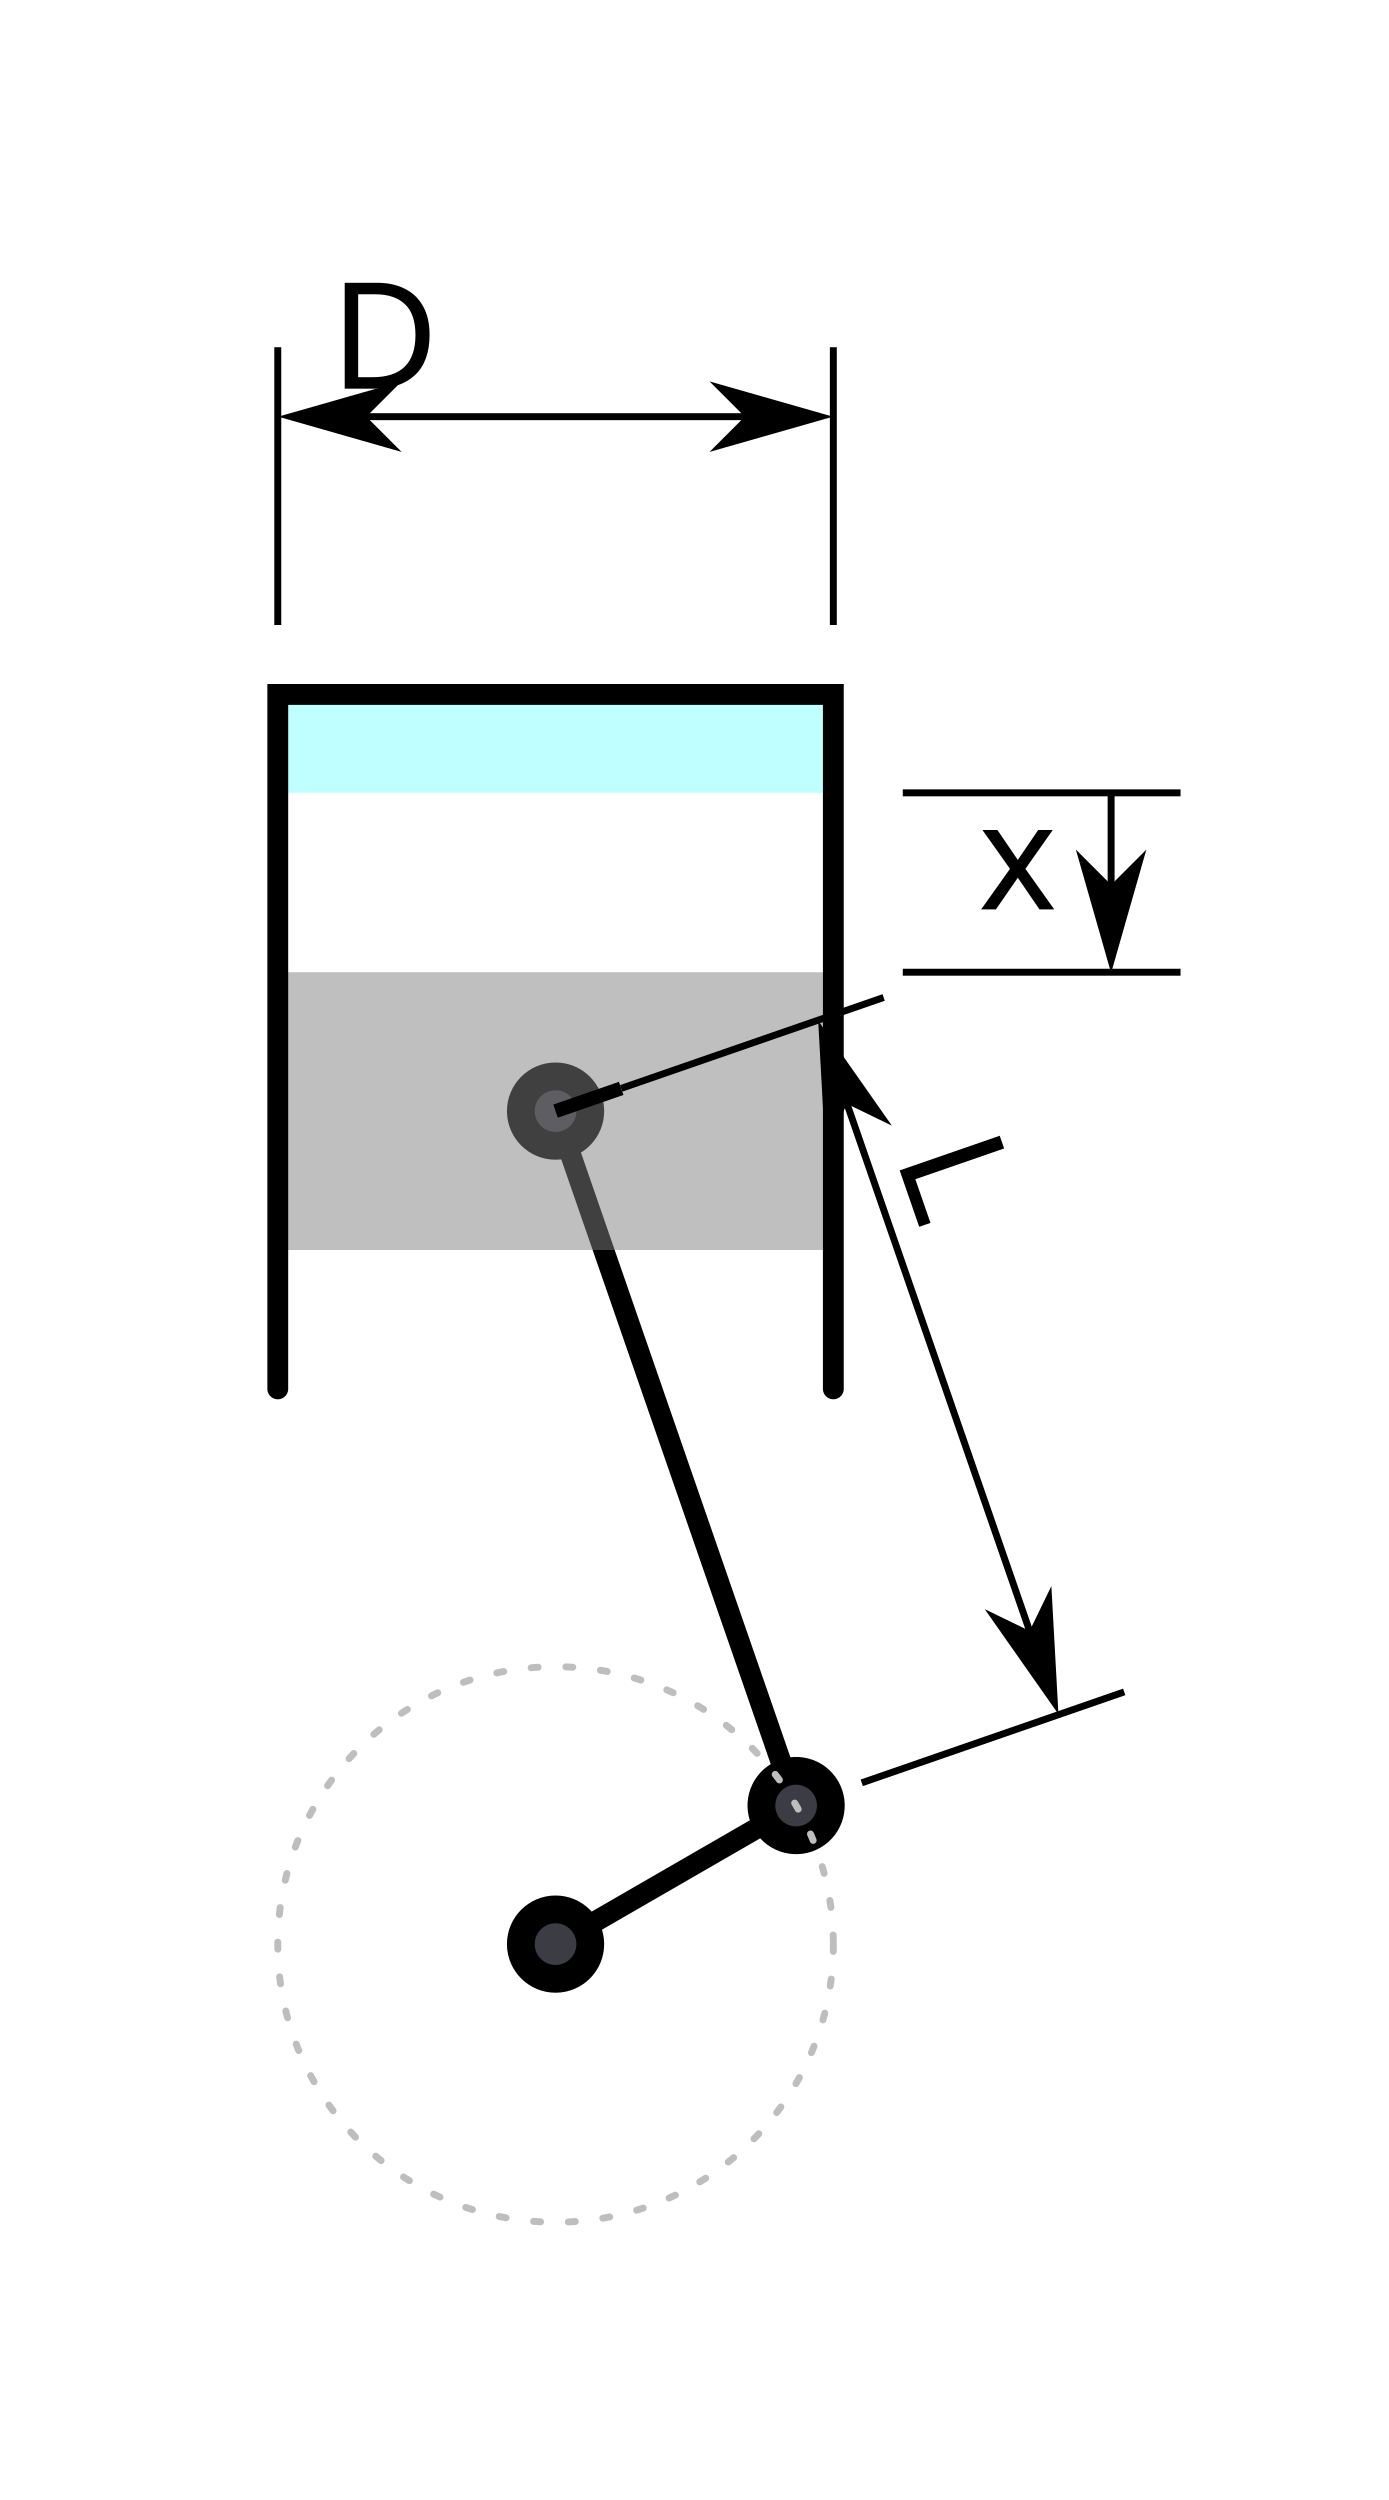
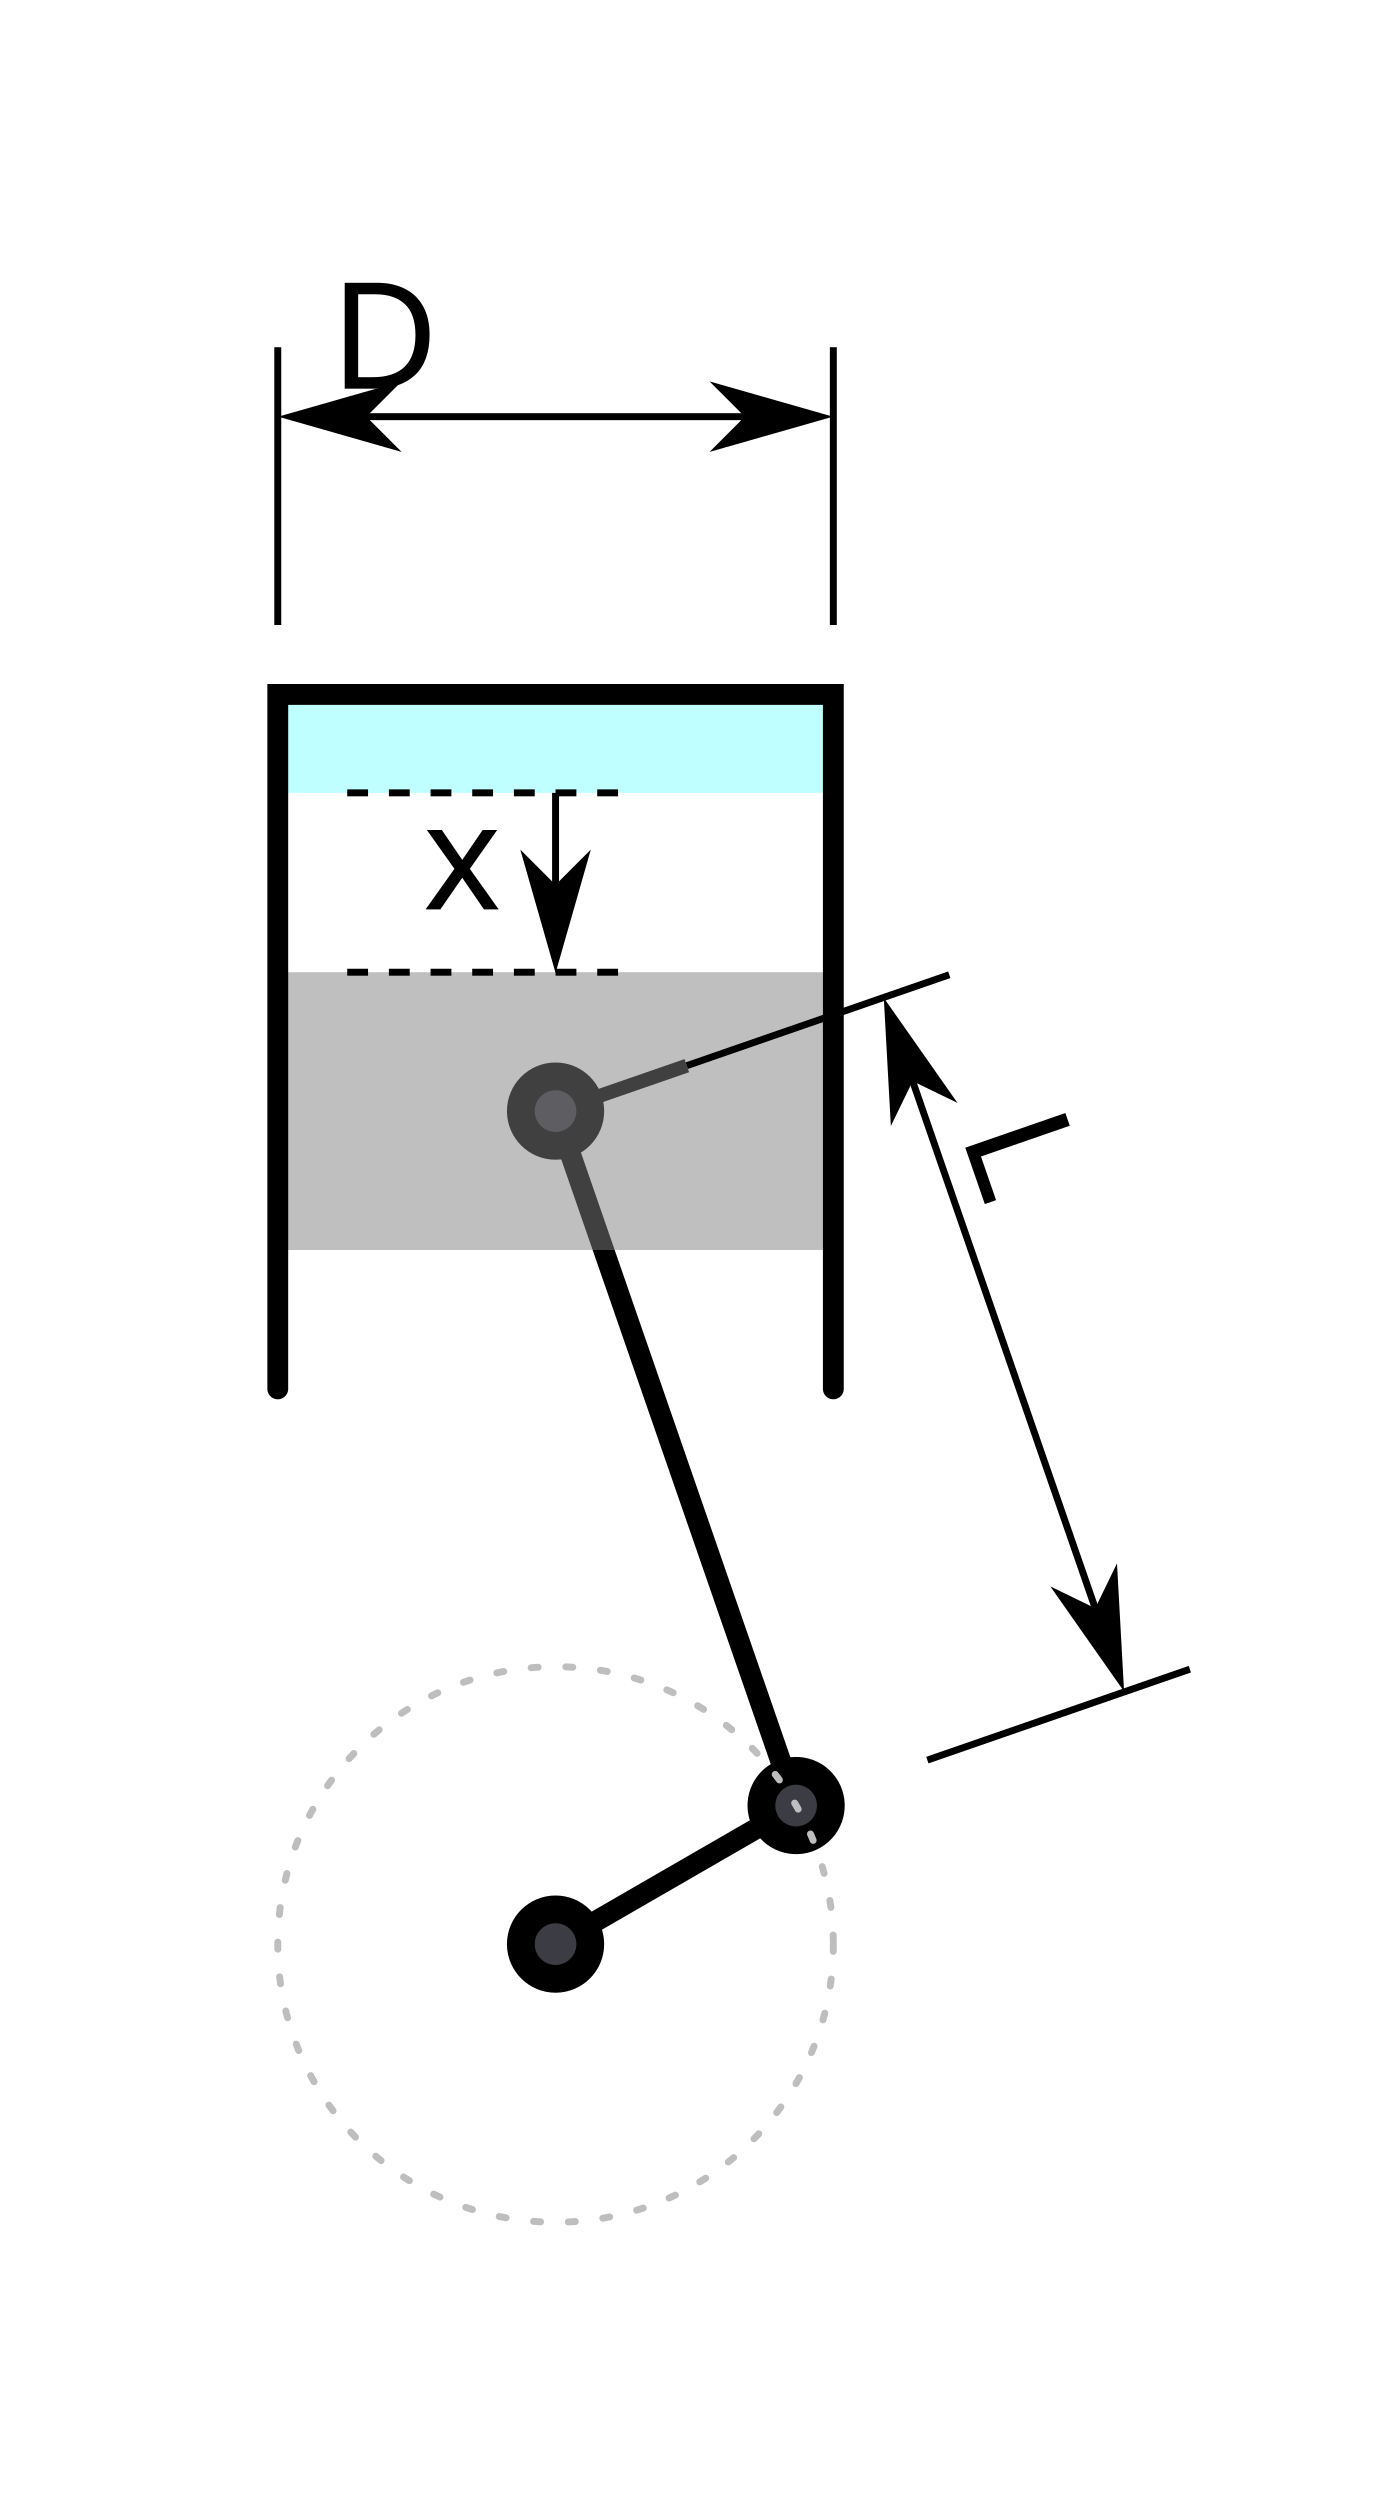
<svg xmlns="http://www.w3.org/2000/svg" id="svg1097" version="1.1" viewBox="0 0 100 180" height="180" width="100">
  <defs id="defs1091">
    <marker orient="auto" refY="0" refX="0" id="marker3242" style="overflow:visible">
      <path id="path3240" d="M 0,0 5,-5 -12.5,0 5,5 Z" style="fill:#000000;fill-opacity:1;fill-rule:evenodd;stroke:#000000;stroke-width:1pt;stroke-opacity:1" transform="matrix(-0.8,0,0,-0.8,-10,0)" />
    </marker>
    <marker orient="auto" refY="0" refX="0" id="marker3232" style="overflow:visible">
      <path id="path3230" d="M 0,0 5,-5 -12.5,0 5,5 Z" style="fill:#000000;fill-opacity:1;fill-rule:evenodd;stroke:#000000;stroke-width:1pt;stroke-opacity:1" transform="matrix(0.8,0,0,0.8,10,0)" />
    </marker>
    <marker style="overflow:visible" id="Arrow1Lend" refX="0" refY="0" orient="auto">
      <path transform="matrix(-0.8,0,0,-0.8,-10,0)" style="fill:#000000;fill-opacity:1;fill-rule:evenodd;stroke:#000000;stroke-width:1pt;stroke-opacity:1" d="M 0,0 5,-5 -12.5,0 5,5 Z" id="path1037" />
    </marker>
    <marker style="overflow:visible" id="Arrow1Lstart" refX="0" refY="0" orient="auto">
      <path transform="matrix(0.8,0,0,0.8,10,0)" style="fill:#000000;fill-opacity:1;fill-rule:evenodd;stroke:#000000;stroke-width:1pt;stroke-opacity:1" d="M 0,0 5,-5 -12.5,0 5,5 Z" id="path1034" />
    </marker>
    <marker style="overflow:visible" id="Arrow2Mend" refX="0" refY="0" orient="auto">
      <path transform="scale(-0.6)" d="M 8.719,4.034 -2.207,0.016 8.719,-4.002 c -1.745,2.372 -1.735,5.617 -6e-7,8.035 z" style="fill:#000000;fill-opacity:1;fill-rule:evenodd;stroke:#000000;stroke-width:0.625;stroke-linejoin:round;stroke-opacity:1" id="path1061" />
    </marker>
    <marker orient="auto" refY="0" refX="0" id="SquareM" style="overflow:visible">
      <path id="path1220" d="M -5,-5 V 5 H 5 V -5 Z" style="fill:#666666;fill-opacity:1;fill-rule:evenodd;stroke:#666666;stroke-width:1pt;stroke-opacity:1" transform="scale(0.4)" />
    </marker>
    <marker orient="auto" refY="0" refX="0" id="DiamondM" style="overflow:visible">
      <path id="path1229" d="M 0,-7.071 -7.071,0 0,7.071 7.071,0 Z" style="fill:#666666;fill-opacity:1;fill-rule:evenodd;stroke:#666666;stroke-width:1pt;stroke-opacity:1" transform="scale(0.4)" />
    </marker>
    <marker orient="auto" refY="0" refX="0" id="DotL" style="overflow:visible">
      <path id="path1208" d="m -2.5,-1 c 0,2.76 -2.24,5 -5,5 -2.76,0 -5,-2.24 -5,-5 0,-2.76 2.24,-5 5,-5 2.76,0 5,2.24 5,5 z" style="fill:#666666;fill-opacity:1;fill-rule:evenodd;stroke:#666666;stroke-width:1pt;stroke-opacity:1" transform="matrix(0.8,0,0,0.8,5.92,0.8)" />
    </marker>
    <marker orient="auto" refY="0" refX="0" id="DotM" style="overflow:visible">
      <path id="path1211" d="m -2.5,-1 c 0,2.76 -2.24,5 -5,5 -2.76,0 -5,-2.24 -5,-5 0,-2.76 2.24,-5 5,-5 2.76,0 5,2.24 5,5 z" style="fill:#666666;fill-opacity:1;fill-rule:evenodd;stroke:#666666;stroke-width:1pt;stroke-opacity:1" transform="matrix(0.4,0,0,0.4,2.96,0.4)" />
    </marker>
    <marker orient="auto" refY="0" refX="0" id="marker1423" style="overflow:visible">
      <path id="path1421" d="M 0,0 5,-5 -12.5,0 5,5 Z" style="fill:#747090;fill-opacity:1;fill-rule:evenodd;stroke:#747090;stroke-width:1pt;stroke-opacity:1" transform="matrix(-0.4,0,0,-0.4,-4,0)" />
    </marker>
    <marker orient="auto" refY="0" refX="0" id="Arrow1Mend" style="overflow:visible">
      <path id="path1156" d="M 0,0 5,-5 -12.5,0 5,5 Z" style="fill:#747090;fill-opacity:1;fill-rule:evenodd;stroke:#747090;stroke-width:1pt;stroke-opacity:1" transform="matrix(-0.4,0,0,-0.4,-4,0)" />
    </marker>
    <marker orient="auto" refY="0" refX="0" id="Arrow1MendG-0-3-6-1-8" style="overflow:visible">
      <path id="path5557-65-8-40-5-7" d="M 0,0 5,-5 -12.5,0 5,5 Z" style="fill:#000080;fill-rule:evenodd;stroke:#000080;stroke-width:1pt" transform="matrix(-0.4,0,0,-0.4,-4,0)" />
    </marker>
    <marker orient="auto" refY="0" refX="0" id="Arrow1MendG-0-3-3-3-6" style="overflow:visible">
      <path id="path5557-65-8-1-2-1" d="M 0,0 5,-5 -12.5,0 5,5 Z" style="fill:#000080;fill-rule:evenodd;stroke:#000080;stroke-width:1pt" transform="matrix(-0.4,0,0,-0.4,-4,0)" />
    </marker>
    <marker orient="auto" refY="0" refX="0" id="Arrow1MendG-0-3-9-0-6-6" style="overflow:visible">
      <path id="path5557-65-8-6-1-2" d="M 0,0 5,-5 -12.5,0 5,5 Z" style="fill:#000080;fill-rule:evenodd;stroke:#000080;stroke-width:1pt" transform="matrix(-0.4,0,0,-0.4,-4,0)" />
    </marker>
    <marker orient="auto" refY="0" refX="0" id="Arrow1MendG-0-3-33-2-6" style="overflow:visible">
      <path id="path5557-65-8-3-7-0" d="M 0,0 5,-5 -12.5,0 5,5 Z" style="fill:#000080;fill-rule:evenodd;stroke:#000080;stroke-width:1pt" transform="matrix(-0.4,0,0,-0.4,-4,0)" />
    </marker>
    <marker orient="auto" refY="0" refX="0" id="Arrow1MendG-0-3-0-6-9" style="overflow:visible">
      <path id="path5557-65-8-4-0-3" d="M 0,0 5,-5 -12.5,0 5,5 Z" style="fill:#000080;fill-rule:evenodd;stroke:#000080;stroke-width:1pt" transform="matrix(-0.4,0,0,-0.4,-4,0)" />
    </marker>
    <marker orient="auto" refY="0" refX="0" id="Arrow1MendG-0-3-8-9-7" style="overflow:visible">
      <path id="path5557-65-8-9-9-0" d="M 0,0 5,-5 -12.5,0 5,5 Z" style="fill:#000080;fill-rule:evenodd;stroke:#000080;stroke-width:1pt" transform="matrix(-0.4,0,0,-0.4,-4,0)" />
    </marker>
    <marker orient="auto" refY="0" refX="0" id="Arrow1MendG-0-3-7-8-1" style="overflow:visible">
      <path id="path5557-65-8-64-2-2" d="M 0,0 5,-5 -12.5,0 5,5 Z" style="fill:#000080;fill-rule:evenodd;stroke:#000080;stroke-width:1pt" transform="matrix(-0.4,0,0,-0.4,-4,0)" />
    </marker>
    <marker orient="auto" refY="0" refX="0" id="Arrow1MendG-0-3-03-7-2" style="overflow:visible">
      <path id="path5557-65-8-0-2-9" d="M 0,0 5,-5 -12.5,0 5,5 Z" style="fill:#000080;fill-rule:evenodd;stroke:#000080;stroke-width:1pt" transform="matrix(-0.4,0,0,-0.4,-4,0)" />
    </marker>
    <marker orient="auto" refY="0" refX="0" id="Arrow1MendG-0-3-2-9-5" style="overflow:visible">
      <path id="path5557-65-8-5-8-6" d="M 0,0 5,-5 -12.5,0 5,5 Z" style="fill:#000080;fill-rule:evenodd;stroke:#000080;stroke-width:1pt" transform="matrix(-0.4,0,0,-0.4,-4,0)" />
    </marker>
    <marker orient="auto" refY="0" refX="0" id="Arrow1MendG-0-3-5-5-5" style="overflow:visible">
      <path id="path5557-65-8-94-6-3" d="M 0,0 5,-5 -12.5,0 5,5 Z" style="fill:#000080;fill-rule:evenodd;stroke:#000080;stroke-width:1pt" transform="matrix(-0.4,0,0,-0.4,-4,0)" />
    </marker>
    <marker orient="auto" refY="0" refX="0" id="Arrow1Mstart" style="overflow:visible">
      <path id="path5266" d="M 0,0 5,-5 -12.5,0 5,5 Z" style="fill:#000000;fill-opacity:1;fill-rule:evenodd;stroke:#000000;stroke-width:1pt;stroke-opacity:1" transform="matrix(0.4,0,0,0.4,4,0)" />
    </marker>
    <marker orient="auto" refY="0" refX="0" id="marker5523" style="overflow:visible">
      <path id="path5269" d="M 0,0 5,-5 -12.5,0 5,5 Z" style="fill:#000000;fill-opacity:1;fill-rule:evenodd;stroke:#000000;stroke-width:1pt;stroke-opacity:1" transform="matrix(-0.4,0,0,-0.4,-4,0)" />
    </marker>
    <marker orient="auto" refY="0" refX="0" id="Arrow1MendG-0-5-91-9" style="overflow:visible">
      <path id="path5557-65-6-0-0" d="M 0,0 5,-5 -12.5,0 5,5 Z" style="fill:#000080;fill-rule:evenodd;stroke:#000080;stroke-width:1pt" transform="matrix(-0.4,0,0,-0.4,-4,0)" />
    </marker>
    <marker orient="auto" refY="0" refX="0" id="Arrow1MendG-0-9-1-9" style="overflow:visible">
      <path id="path5557-65-7-4-3" d="M 0,0 5,-5 -12.5,0 5,5 Z" style="fill:#000080;fill-rule:evenodd;stroke:#000080;stroke-width:1pt" transform="matrix(-0.4,0,0,-0.4,-4,0)" />
    </marker>
    <marker orient="auto" refY="0" refX="0" id="Arrow1Mstart-3" style="overflow:visible">
      <path id="path5266-6" d="M 0,0 5,-5 -12.5,0 5,5 Z" style="fill:#000000;fill-opacity:1;fill-rule:evenodd;stroke:#000000;stroke-width:1pt;stroke-opacity:1" transform="matrix(0.4,0,0,0.4,4,0)" />
    </marker>
    <marker orient="auto" refY="0" refX="0" id="marker5523-7" style="overflow:visible">
      <path id="path5269-5" d="M 0,0 5,-5 -12.5,0 5,5 Z" style="fill:#000000;fill-opacity:1;fill-rule:evenodd;stroke:#000000;stroke-width:1pt;stroke-opacity:1" transform="matrix(-0.4,0,0,-0.4,-4,0)" />
    </marker>
    <marker orient="auto" refY="0" refX="0" id="Arrow1Lstart-3" style="overflow:visible">
      <path id="path1034-6" d="M 0,0 5,-5 -12.5,0 5,5 Z" style="fill:#000000;fill-opacity:1;fill-rule:evenodd;stroke:#000000;stroke-width:1pt;stroke-opacity:1" transform="matrix(0.8,0,0,0.8,10,0)" />
    </marker>
    <marker orient="auto" refY="0" refX="0" id="Arrow1Lend-7" style="overflow:visible">
      <path id="path1037-5" d="M 0,0 5,-5 -12.5,0 5,5 Z" style="fill:#000000;fill-opacity:1;fill-rule:evenodd;stroke:#000000;stroke-width:1pt;stroke-opacity:1" transform="matrix(-0.8,0,0,-0.8,-10,0)" />
    </marker>
  </defs>
-   <g id="layer2" style="display:none">
-     <rect transform="translate(0,-558.25)" style="fill:#ffff00;fill-opacity:0.252;fill-rule:evenodd;stroke:#850000;stroke-width:1;stroke-linecap:round;stroke-miterlimit:4;stroke-dasharray:none;stroke-dashoffset:0;stroke-opacity:1" id="rect1147" width="40" height="20" x="20" y="588.25" />
-     <rect transform="translate(0,-558.25)" style="fill:#ffff00;fill-opacity:0.252;fill-rule:evenodd;stroke:#850000;stroke-width:1;stroke-linecap:round;stroke-miterlimit:4;stroke-dasharray:none;stroke-dashoffset:0;stroke-opacity:1" id="rect1149" width="20" height="20" x="70" y="598.25" />
-     <rect transform="translate(0,-558.25)" style="fill:#ffff00;fill-opacity:0.252;fill-rule:evenodd;stroke:#850000;stroke-width:1;stroke-linecap:round;stroke-miterlimit:4;stroke-dasharray:none;stroke-dashoffset:0;stroke-opacity:1" id="rect1151" width="30" height="20" x="180" y="698.25" />
-     <rect transform="translate(0,-558.25)" style="fill:#ffff00;fill-opacity:0.252;fill-rule:evenodd;stroke:#850000;stroke-width:1;stroke-linecap:round;stroke-miterlimit:4;stroke-dasharray:none;stroke-dashoffset:0;stroke-opacity:1" id="rect1153" width="20" height="20" x="120" y="578.25" />
-     <rect transform="translate(0,-558.25)" style="fill:#ffff00;fill-opacity:0.252;fill-rule:evenodd;stroke:#850000;stroke-width:1;stroke-linecap:round;stroke-miterlimit:4;stroke-dasharray:none;stroke-dashoffset:0;stroke-opacity:1" id="rect1155" width="20" height="20" x="180" y="638.25" />
-     <rect transform="translate(0,-558.25)" style="fill:#ffff00;fill-opacity:0.252;fill-rule:evenodd;stroke:#850000;stroke-width:1;stroke-linecap:round;stroke-miterlimit:4;stroke-dasharray:none;stroke-dashoffset:0;stroke-opacity:1" id="rect1157" width="20" height="20" x="180" y="668.25" />
+   <g id="layer2" style="display:inline">
+     <path id="path3688" d="m 40,80 9.449,-3.273" style="fill:none;stroke:#000000;stroke-width:1px;stroke-linecap:butt;stroke-linejoin:miter;stroke-opacity:1" />
  </g>
+   <g id="layer3" />
  <g style="display:inline" id="layer1" transform="translate(0,-558.25)">
    <g transform="translate(-20)" id="g1114">
      <path style="fill:none;stroke:#000000;stroke-width:1.5;stroke-linecap:round;stroke-linejoin:miter;stroke-miterlimit:4;stroke-dasharray:none;stroke-opacity:1" d="M 77.32,688.25 60,638.25" id="path1154-6" />
      <path id="path49256-3-4-0" style="display:inline;fill:#3c3c44;fill-opacity:1;stroke:#000000;stroke-width:2;stroke-linecap:round;stroke-linejoin:round;stroke-miterlimit:4;stroke-dasharray:none;stroke-dashoffset:0;stroke-opacity:1" d="m 57.5,638.259 a 2.5,2.5 0 0 1 2.487,-2.509 2.5,2.5 0 0 1 2.513,2.483 2.5,2.5 0 0 1 -2.479,2.517 2.5,2.5 0 0 1 -2.521,-2.475" />
    </g>
    <g id="g1087" transform="rotate(-30,50,735.5705)">
      <path id="path1154" d="m 60,698.25 20,2e-5" style="fill:none;stroke:#000000;stroke-width:1.5;stroke-linecap:round;stroke-linejoin:miter;stroke-miterlimit:4;stroke-dasharray:none;stroke-opacity:1" />
      <path id="path49256-3-4-0-3" style="display:inline;fill:#3c3c44;fill-opacity:1;stroke:#000000;stroke-width:2;stroke-linecap:round;stroke-linejoin:round;stroke-miterlimit:4;stroke-dasharray:none;stroke-dashoffset:0;stroke-opacity:1" d="m 77.5,698.259 a 2.5,2.5 0 0 1 2.487,-2.509 2.5,2.5 0 0 1 2.513,2.483 2.5,2.5 0 0 1 -2.479,2.517 2.5,2.5 0 0 1 -2.521,-2.475" />
    </g>
    <path style="display:inline;fill:#3c3c44;fill-opacity:1;stroke:#000000;stroke-width:2;stroke-linecap:round;stroke-linejoin:round;stroke-miterlimit:4;stroke-dasharray:none;stroke-dashoffset:0;stroke-opacity:1" id="path49256-3-81-6" d="m 37.5,698.235 a 2.5,2.5 0 0 1 2.487,-2.509 2.5,2.5 0 0 1 2.513,2.483 2.5,2.5 0 0 1 -2.479,2.517 2.5,2.5 0 0 1 -2.521,-2.475" />
    <circle style="fill:none;fill-opacity:0.998;fill-rule:evenodd;stroke:#bebebe;stroke-width:0.5;stroke-linecap:round;stroke-linejoin:round;stroke-miterlimit:4;stroke-dasharray:0.5, 2;stroke-dashoffset:0;stroke-opacity:1" id="path1083" cx="40" cy="698.25" r="20" />
    <rect style="fill:#808080;fill-opacity:0.5;fill-rule:evenodd;stroke:none;stroke-width:1.5;stroke-linecap:round;stroke-linejoin:round;stroke-miterlimit:4;stroke-dasharray:none;stroke-dashoffset:0;stroke-opacity:1" id="rect1118" width="40" height="20" x="20" y="628.25" />
    <rect style="fill:#00ffff;fill-opacity:0.25;fill-rule:evenodd;stroke:none;stroke-width:1.5;stroke-linecap:round;stroke-linejoin:round;stroke-miterlimit:4;stroke-dasharray:none;stroke-dashoffset:0;stroke-opacity:1" id="rect1152" width="40" height="7.085" x="20" y="608.25" />
    <path style="fill:none;stroke:#000000;stroke-width:1.5;stroke-linecap:round;stroke-linejoin:miter;stroke-miterlimit:4;stroke-dasharray:none;stroke-opacity:1" d="m 20,658.25 v -50 h 40 v 50" id="path1120" />
    <g transform="translate(-20)" id="g1977">
      <path style="fill:none;stroke:#000000;stroke-width:0.5;stroke-linecap:butt;stroke-linejoin:miter;stroke-miterlimit:4;stroke-dasharray:none;stroke-opacity:1" d="m 40,603.25 v -20" id="path1028" />
      <path style="fill:none;stroke:#000000;stroke-width:0.5;stroke-linecap:butt;stroke-linejoin:miter;stroke-miterlimit:4;stroke-dasharray:none;stroke-opacity:1" d="m 80,603.25 v -20" id="path1030" />
      <g transform="translate(0,5)" id="g2042">
        <path id="path1032" d="M 41,583.25 H 79" style="fill:none;stroke:#000000;stroke-width:0.5;stroke-linecap:butt;stroke-linejoin:miter;stroke-miterlimit:4;stroke-dasharray:none;stroke-opacity:1;marker-start:url(#Arrow1Lstart);marker-end:url(#Arrow1Lend)" />
        <text transform="scale(0.9999826,1.000017)" id="text1934" y="581.227" x="60.162" style="font-style:normal;font-variant:normal;font-weight:normal;font-stretch:normal;font-size:10.667px;line-height:1.25;font-family:'SBL BibLit';-inkscape-font-specification:'SBL BibLit';text-align:center;letter-spacing:0px;word-spacing:0px;text-anchor:middle;fill:#000000;fill-opacity:1;stroke:none;stroke-width:1" xml:space="preserve">
          <tspan style="font-size:10.667px;stroke-width:1" y="581.227" x="60.162" id="tspan1932">D</tspan>
        </text>
      </g>
    </g>
-     <g transform="translate(-20)" id="g3040">
-       <path id="path1028-5" d="M 85,615.335 H 105" style="fill:none;stroke:#000000;stroke-width:0.5;stroke-linecap:butt;stroke-linejoin:miter;stroke-miterlimit:4;stroke-dasharray:none;stroke-opacity:1" />
-       <path id="path1030-6" d="M 85,628.25 H 105" style="fill:none;stroke:#000000;stroke-width:0.5;stroke-linecap:butt;stroke-linejoin:miter;stroke-miterlimit:4;stroke-dasharray:none;stroke-opacity:1" />
+     <g transform="translate(-60,2e-5)" id="g3040">
+       <path id="path1028-5" d="M 85,615.335 H 105" style="fill:none;stroke:#000000;stroke-width:0.5;stroke-linecap:butt;stroke-linejoin:miter;stroke-miterlimit:4;stroke-dasharray:1.5,1.5;stroke-opacity:1;stroke-dashoffset:0" />
+       <path id="path1030-6" d="M 85,628.25 H 105" style="fill:none;stroke:#000000;stroke-width:0.5;stroke-linecap:butt;stroke-linejoin:miter;stroke-miterlimit:4;stroke-dasharray:1.5,1.5;stroke-opacity:1;stroke-dashoffset:0" />
      <g id="g2042-2" transform="rotate(90,78.9575,647.1687)">
        <path style="fill:none;stroke:#000000;stroke-width:0.5;stroke-linecap:butt;stroke-linejoin:miter;stroke-miterlimit:4;stroke-dasharray:none;stroke-opacity:1;marker-end:url(#Arrow1Lend-7)" d="m 47.124,626.126 h 12" id="path1032-9" />
        <text xml:space="preserve" style="font-style:normal;font-variant:normal;font-weight:normal;font-stretch:normal;font-size:10.667px;line-height:1.25;font-family:'SBL BibLit';-inkscape-font-specification:'SBL BibLit';text-align:center;letter-spacing:0px;word-spacing:0px;text-anchor:middle;fill:#000000;fill-opacity:1;stroke:none;stroke-width:1" x="-620.383" y="55.516" id="text1934-1" transform="matrix(0,-0.9999826,1.000017,0,0,0)">
          <tspan id="tspan1932-2" x="-620.383" y="55.516" style="font-size:10.667px;stroke-width:1">x</tspan>
        </text>
      </g>
    </g>
-     <g id="g3228" transform="rotate(70.894,18.92957,623.25)">
+     <g id="g3228" transform="rotate(70.894,22.4413,625.75)">
      <path id="path3216" d="m 40,603.25 v -20" style="fill:none;stroke:#000000;stroke-width:0.5;stroke-linecap:butt;stroke-linejoin:miter;stroke-miterlimit:4;stroke-dasharray:none;stroke-opacity:1" />
      <path id="path3218" d="m 92.915,603.25 v -20" style="fill:none;stroke:#000000;stroke-width:0.5;stroke-linecap:butt;stroke-linejoin:miter;stroke-miterlimit:4;stroke-dasharray:none;stroke-opacity:1" />
      <g id="g3226" transform="translate(0,5)">
        <path style="fill:none;stroke:#000000;stroke-width:0.5;stroke-linecap:butt;stroke-linejoin:miter;stroke-miterlimit:4;stroke-dasharray:none;stroke-opacity:1;marker-start:url(#marker3232);marker-end:url(#marker3242)" d="m 41,583.25 h 50.915" id="path3220" />
        <text xml:space="preserve" style="font-style:normal;font-variant:normal;font-weight:normal;font-stretch:normal;font-size:10.667px;line-height:1.25;font-family:'SBL BibLit';-inkscape-font-specification:'SBL BibLit';text-align:center;letter-spacing:0px;word-spacing:0px;text-anchor:middle;fill:#000000;fill-opacity:1;stroke:none;stroke-width:1" x="66.39" y="581.227" id="text3224" transform="scale(0.9999826,1.000017)">
          <tspan id="tspan3222" x="66.39" y="581.227" style="font-size:10.667px;stroke-width:1">L</tspan>
        </text>
      </g>
    </g>
-     <path id="path3672" d="m 40,638.25 4.725,-1.637" style="fill:none;stroke:#000000;stroke-width:1px;stroke-linecap:butt;stroke-linejoin:miter;stroke-opacity:1" />
  </g>
</svg>
